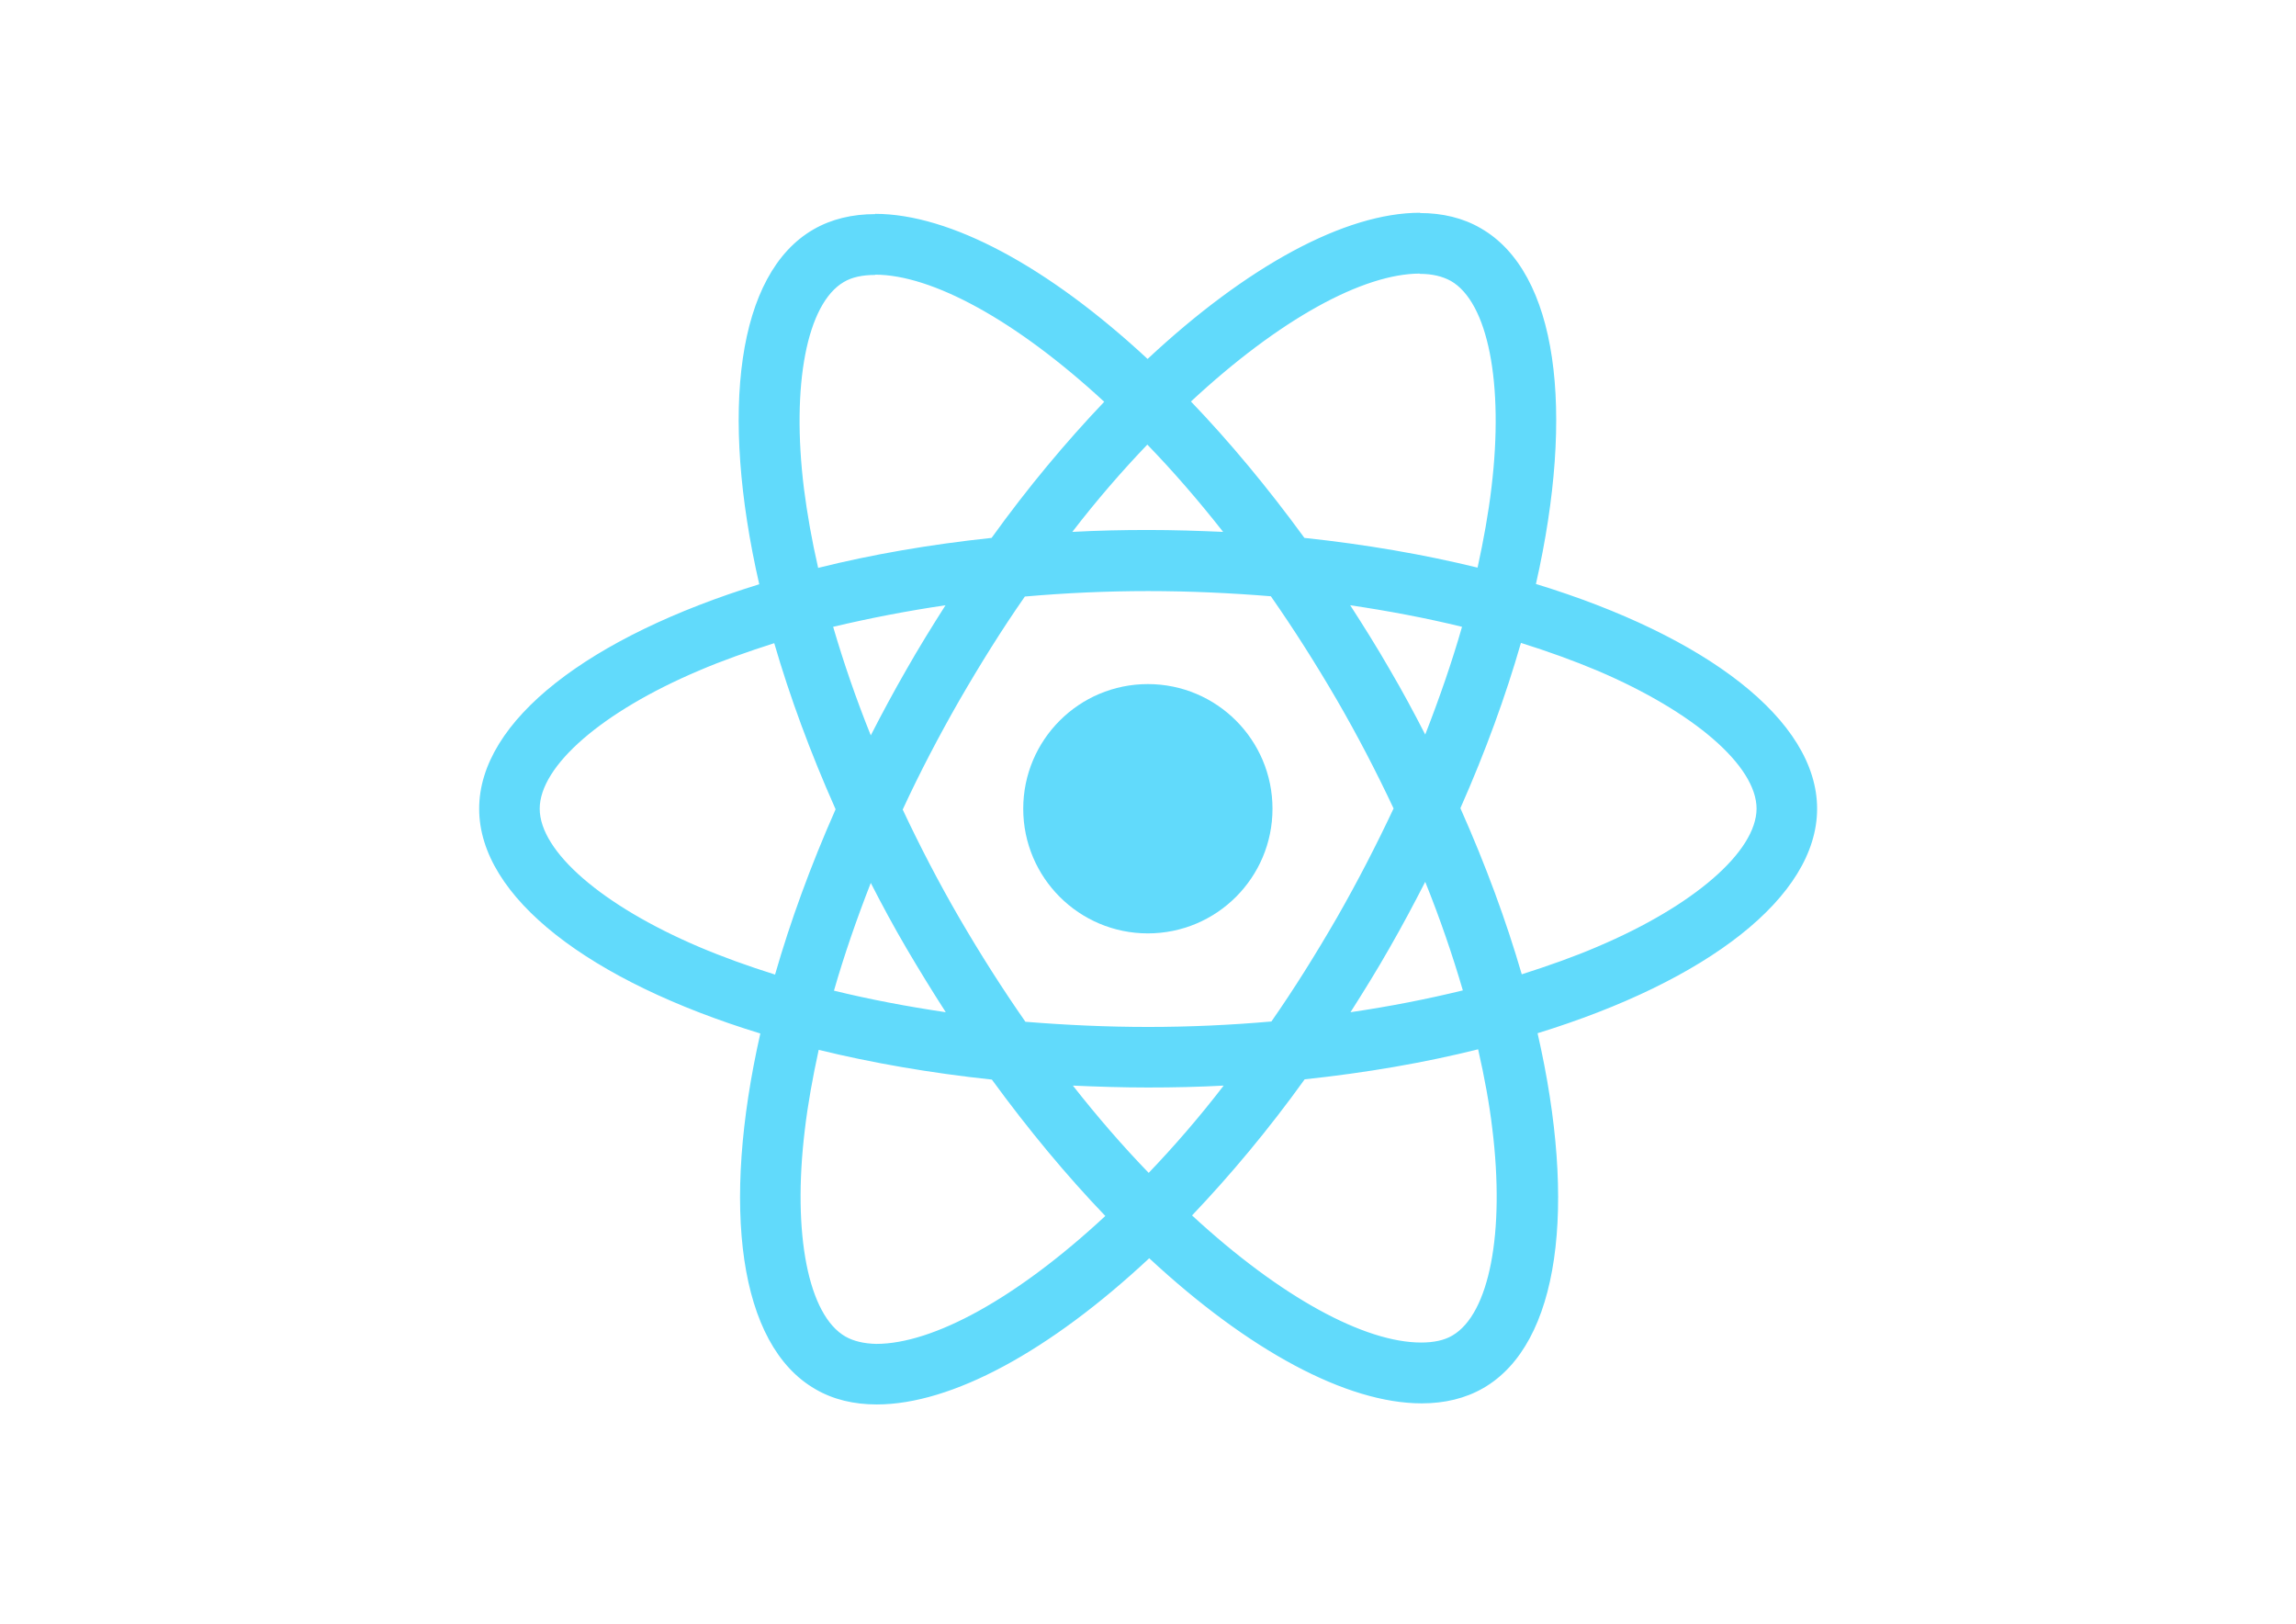
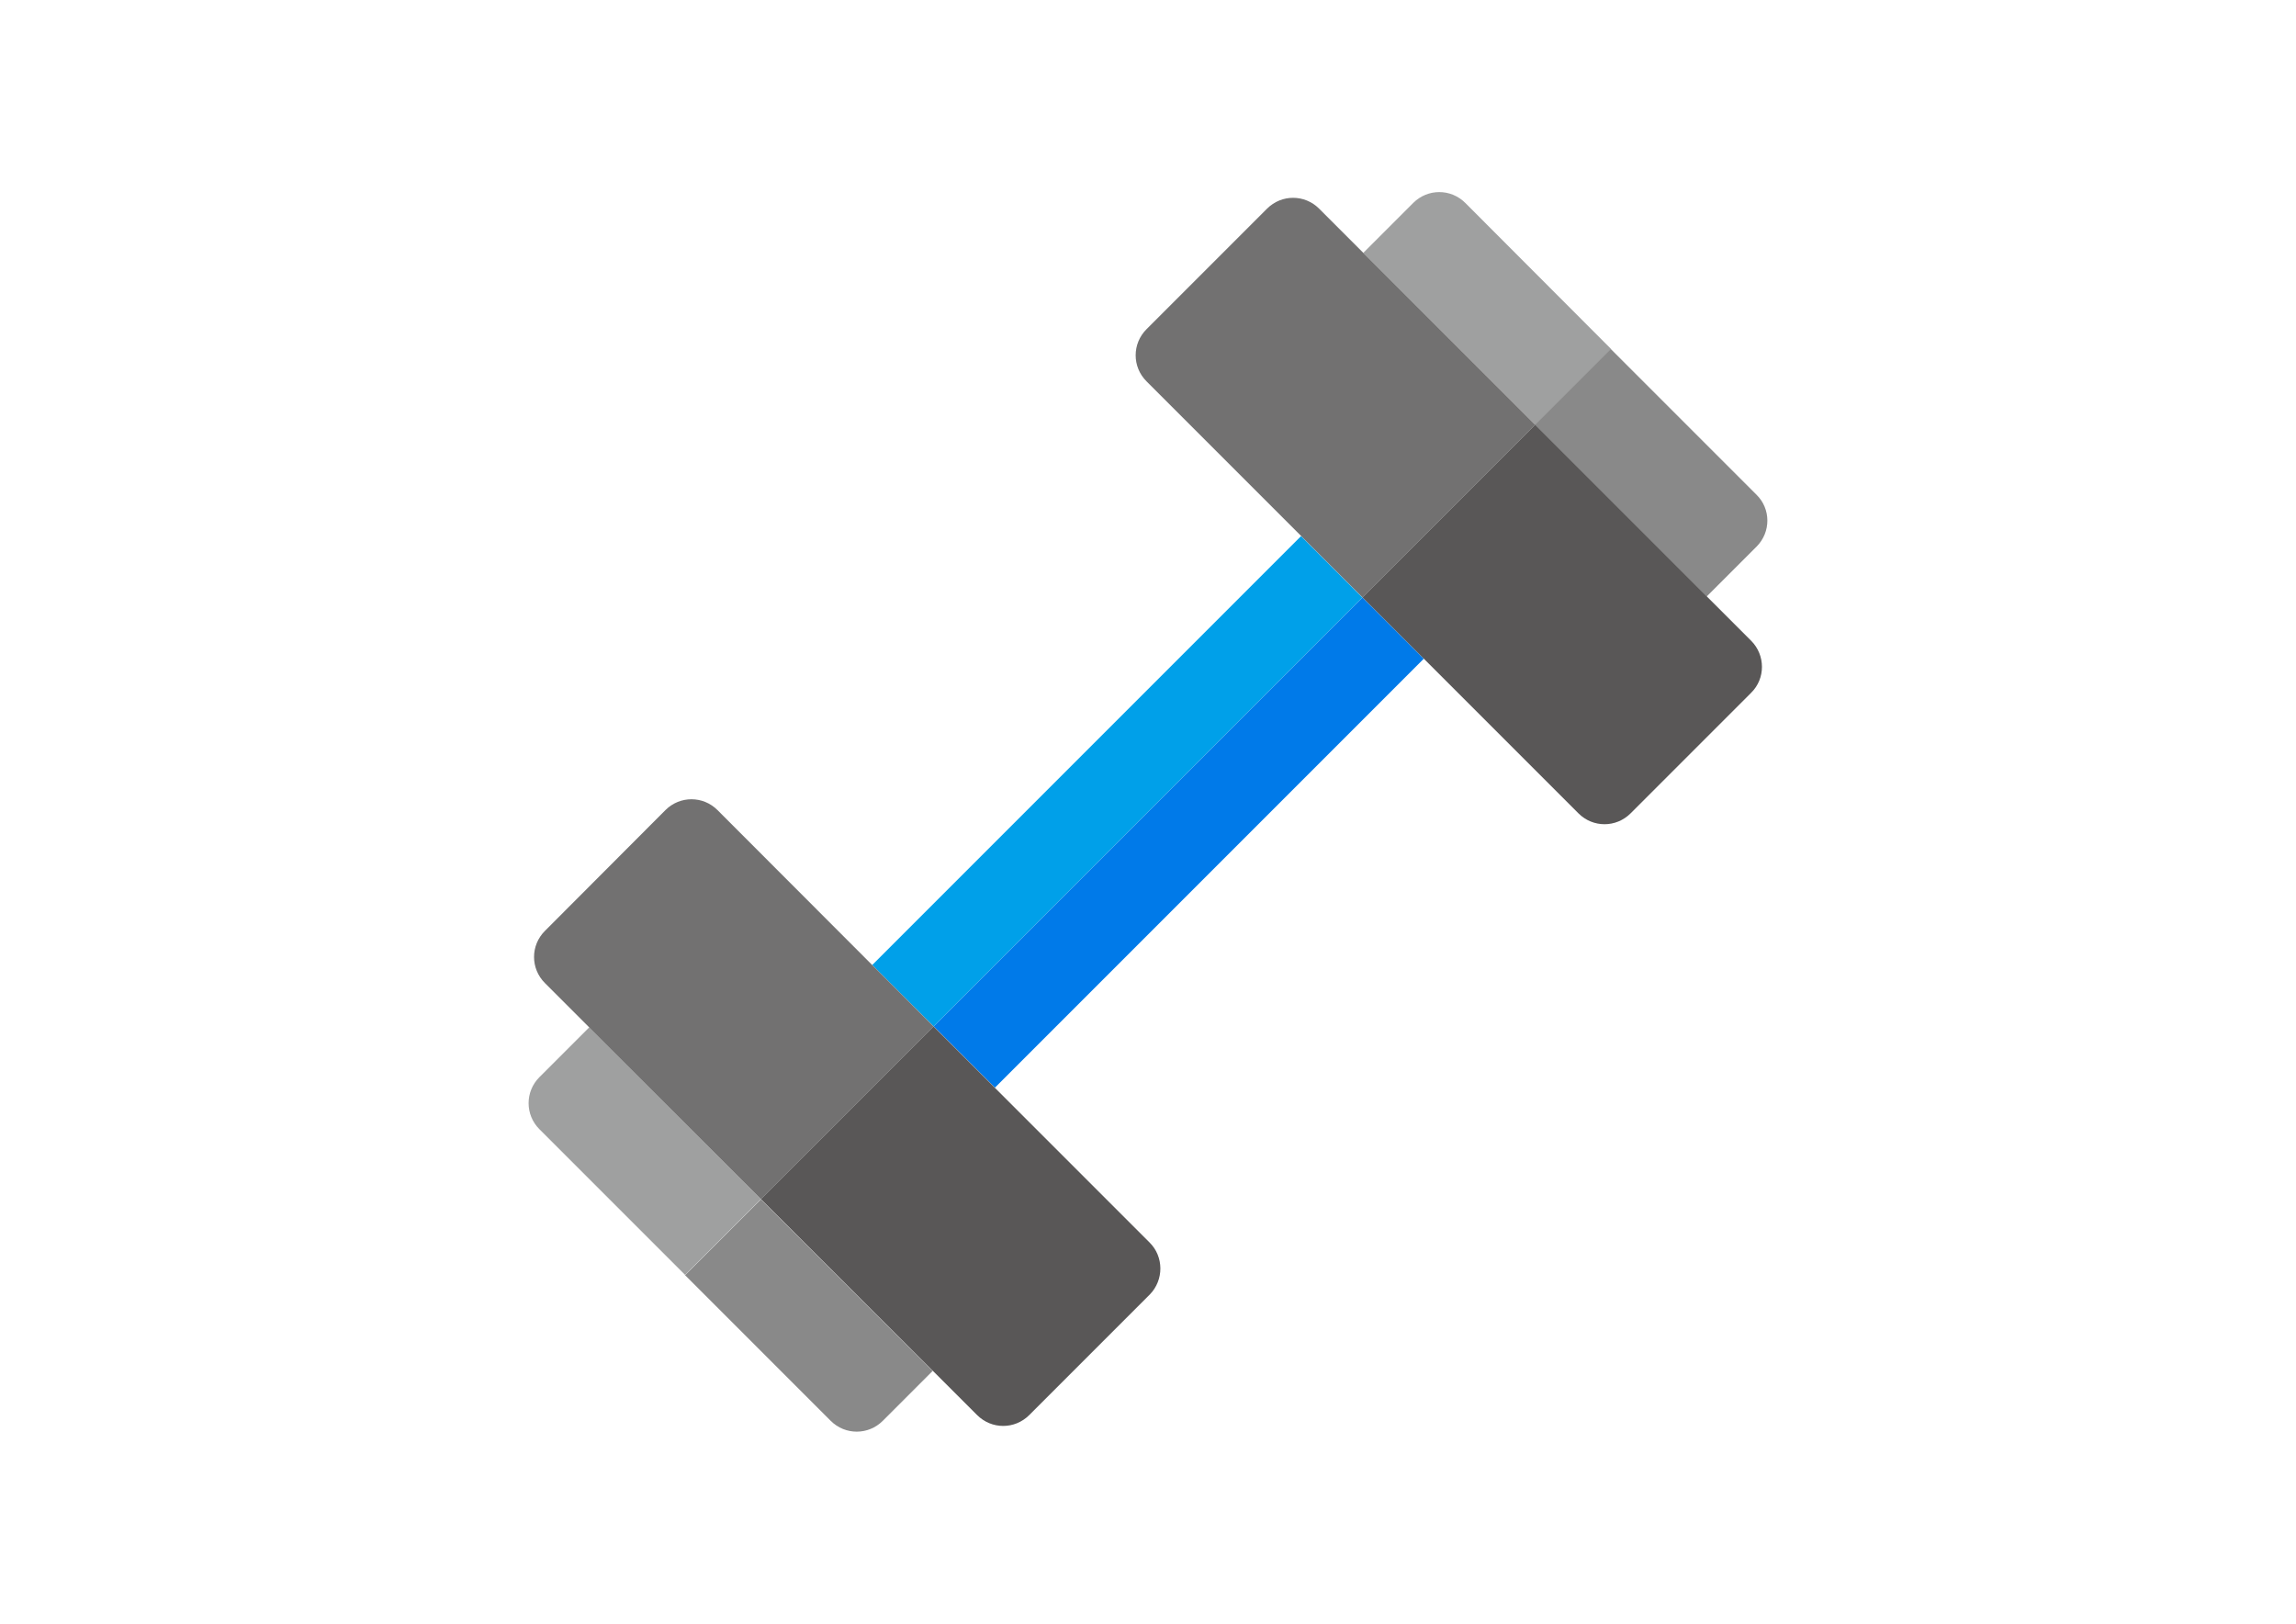
- <svg xmlns="http://www.w3.org/2000/svg" viewBox="0 0 841.9 595.3">
-   <g fill="#61DAFB">
-     <path d="M666.3 296.5c0-32.5-40.7-63.3-103.1-82.4 14.4-63.6 8-114.2-20.2-130.4-6.5-3.8-14.1-5.6-22.4-5.6v22.3c4.6 0 8.3.9 11.4 2.6 13.6 7.8 19.5 37.5 14.9 75.7-1.1 9.4-2.9 19.3-5.1 29.4-19.6-4.8-41-8.5-63.5-10.9-13.5-18.5-27.5-35.3-41.6-50 32.6-30.3 63.2-46.9 84-46.9V78c-27.5 0-63.5 19.6-99.9 53.6-36.4-33.8-72.4-53.2-99.9-53.2v22.3c20.7 0 51.4 16.5 84 46.6-14 14.7-28 31.4-41.3 49.9-22.6 2.4-44 6.1-63.6 11-2.3-10-4-19.7-5.2-29-4.7-38.2 1.1-67.9 14.6-75.8 3-1.8 6.9-2.6 11.5-2.6V78.5c-8.4 0-16 1.8-22.6 5.6-28.1 16.2-34.4 66.7-19.9 130.1-62.2 19.2-102.7 49.9-102.7 82.3 0 32.5 40.7 63.3 103.1 82.4-14.4 63.6-8 114.2 20.2 130.4 6.5 3.8 14.1 5.6 22.5 5.6 27.5 0 63.5-19.6 99.9-53.6 36.4 33.8 72.4 53.2 99.9 53.2 8.4 0 16-1.8 22.6-5.6 28.1-16.2 34.4-66.7 19.9-130.1 62-19.1 102.5-49.9 102.5-82.3zm-130.2-66.7c-3.7 12.9-8.3 26.2-13.5 39.5-4.1-8-8.4-16-13.1-24-4.6-8-9.5-15.8-14.4-23.4 14.2 2.1 27.9 4.7 41 7.9zm-45.8 106.5c-7.8 13.5-15.8 26.3-24.1 38.2-14.9 1.3-30 2-45.2 2-15.1 0-30.2-.7-45-1.9-8.3-11.9-16.4-24.6-24.2-38-7.6-13.1-14.5-26.4-20.8-39.8 6.2-13.4 13.2-26.8 20.7-39.9 7.8-13.5 15.8-26.3 24.1-38.2 14.9-1.3 30-2 45.2-2 15.1 0 30.2.7 45 1.9 8.3 11.9 16.4 24.6 24.2 38 7.6 13.1 14.5 26.4 20.8 39.8-6.3 13.4-13.2 26.8-20.7 39.9zm32.3-13c5.4 13.4 10 26.8 13.8 39.8-13.1 3.2-26.9 5.9-41.2 8 4.9-7.7 9.8-15.6 14.4-23.7 4.6-8 8.9-16.1 13-24.1zM421.2 430c-9.3-9.6-18.6-20.3-27.8-32 9 .4 18.2.7 27.5.7 9.4 0 18.7-.2 27.8-.7-9 11.7-18.3 22.4-27.5 32zm-74.4-58.9c-14.2-2.1-27.9-4.7-41-7.9 3.7-12.9 8.3-26.2 13.5-39.5 4.1 8 8.4 16 13.1 24 4.7 8 9.5 15.8 14.4 23.4zM420.7 163c9.3 9.6 18.6 20.3 27.8 32-9-.4-18.2-.7-27.5-.7-9.4 0-18.7.2-27.8.7 9-11.7 18.3-22.4 27.5-32zm-74 58.9c-4.9 7.7-9.8 15.6-14.4 23.7-4.6 8-8.9 16-13 24-5.4-13.4-10-26.8-13.8-39.8 13.1-3.1 26.9-5.8 41.2-7.9zm-90.5 125.2c-35.4-15.1-58.3-34.9-58.3-50.6 0-15.7 22.9-35.6 58.3-50.6 8.6-3.7 18-7 27.7-10.1 5.7 19.6 13.2 40 22.5 60.9-9.2 20.8-16.6 41.1-22.2 60.6-9.9-3.1-19.3-6.5-28-10.2zM310 490c-13.6-7.8-19.5-37.5-14.9-75.7 1.1-9.4 2.9-19.3 5.1-29.4 19.6 4.8 41 8.5 63.5 10.9 13.5 18.5 27.5 35.3 41.6 50-32.6 30.3-63.2 46.9-84 46.9-4.5-.1-8.3-1-11.3-2.7zm237.2-76.2c4.7 38.2-1.1 67.9-14.6 75.8-3 1.8-6.9 2.6-11.5 2.6-20.7 0-51.4-16.5-84-46.6 14-14.7 28-31.4 41.3-49.9 22.6-2.4 44-6.1 63.6-11 2.3 10.1 4.1 19.8 5.2 29.1zm38.5-66.7c-8.6 3.7-18 7-27.7 10.1-5.7-19.6-13.2-40-22.5-60.9 9.2-20.8 16.6-41.1 22.2-60.6 9.9 3.1 19.3 6.5 28.1 10.2 35.4 15.1 58.3 34.9 58.3 50.6-.1 15.7-23 35.6-58.4 50.6zM320.8 78.4z" />
-     <circle cx="420.9" cy="296.5" r="45.7" />
-     <path d="M520.5 78.1z" />
+ <svg xmlns="http://www.w3.org/2000/svg" version="1.1" id="圖層_1" x="0px" y="0px" viewBox="0 0 841.9 595.3" style="enable-background:new 0 0 841.9 595.3;" xml:space="preserve">
+   <style type="text/css">
+ 	.st0{fill:#9FA0A0;}
+ 	.st1{fill:#898989;}
+ 	.st2{fill:#007AE9;}
+ 	.st3{fill:#00A0E9;}
+ 	.st4{fill:#727171;}
+ 	.st5{fill:#595757;}
+ </style>
+   <g>
+     <path class="st0" d="M279,439.6l-27.8,27.8L197.8,414c-5.3-5.3-5.3-13.8,0-19.1l18.3-18.3L279,439.6z" />
+     <path class="st1" d="M342,502.6l-18.3,18.3c-5.3,5.3-13.8,5.3-19.1,0l-53.4-53.4l27.8-27.8L342,502.6z" />
+     <rect x="321" y="293" transform="matrix(0.7071 -0.7071 0.7071 0.7071 -91.8313 396.0729)" class="st2" width="222.4" height="31.8" />
+     <rect x="298.5" y="270.5" transform="matrix(0.7071 -0.7071 0.7071 0.7071 -82.5225 373.5996)" class="st3" width="222.4" height="31.8" />
+     <path class="st4" d="M342.3,376.3L279,439.6l-79.2-79.2c-5.3-5.3-5.3-13.8,0-19.1L244,297c5.3-5.3,13.8-5.3,19.1,0L342.3,376.3z" />
+     <path class="st5" d="M421.6,474.6l-44.2,44.2c-5.3,5.3-13.8,5.3-19.1,0L279,439.6l63.3-63.3l79.2,79.2   C426.8,460.7,426.8,469.3,421.6,474.6z" />
+     <path class="st0" d="M590.7,127.9l-27.8,27.8l-63-63l18.3-18.3c5.3-5.3,13.8-5.3,19.1,0L590.7,127.9z" />
+     <path class="st1" d="M644.1,200.4l-18.3,18.3l-63-63l27.8-27.8l53.4,53.4C649.4,186.5,649.4,195.1,644.1,200.4z" />
+     <path class="st4" d="M562.9,155.7L499.6,219l-79.2-79.2c-5.3-5.3-5.3-13.8,0-19.1l44.2-44.2c5.3-5.3,13.8-5.3,19.1,0L562.9,155.7z" />
+     <path class="st5" d="M642.1,254l-44.2,44.2c-5.3,5.3-13.8,5.3-19.1,0L499.6,219l63.3-63.3l79.2,79.2   C647.4,240.2,647.4,248.8,642.1,254z" />
  </g>
</svg>
